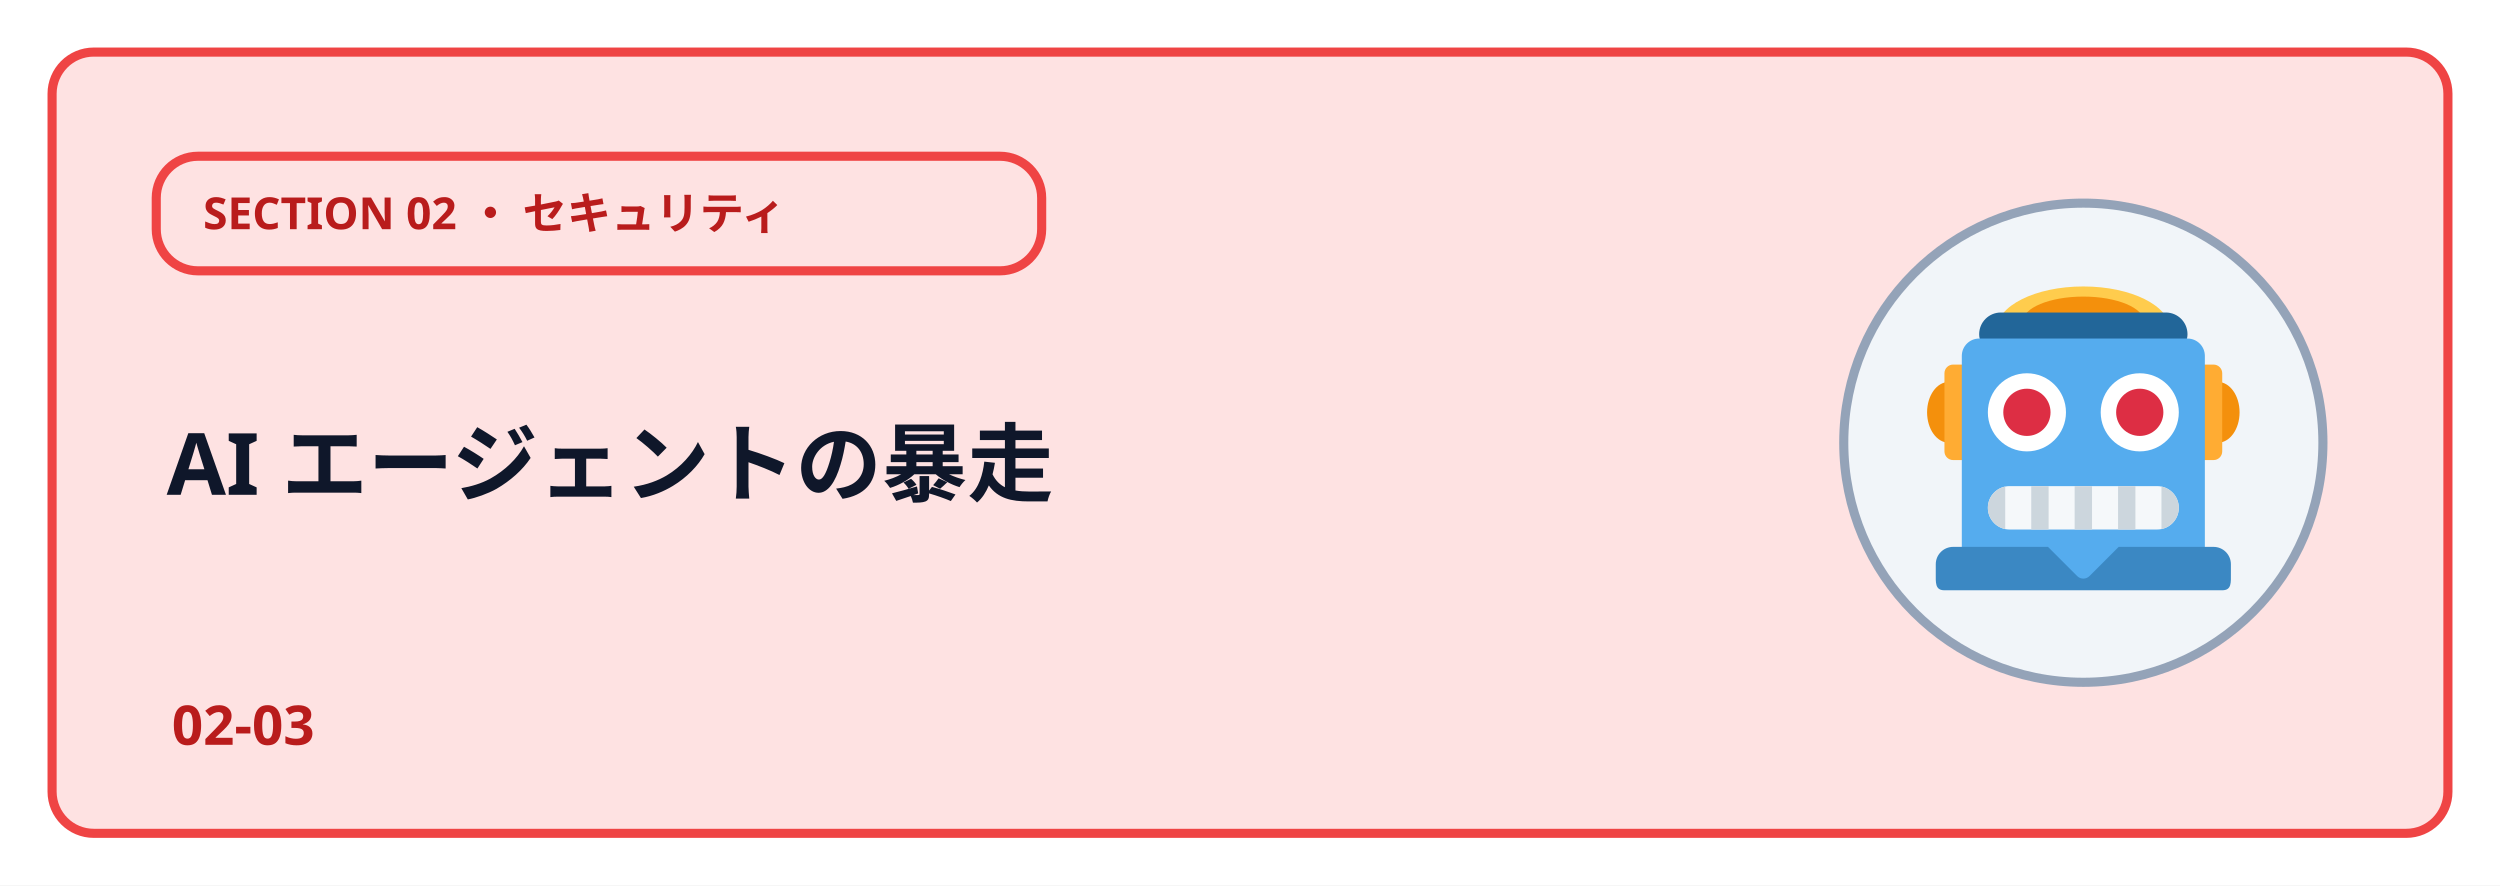
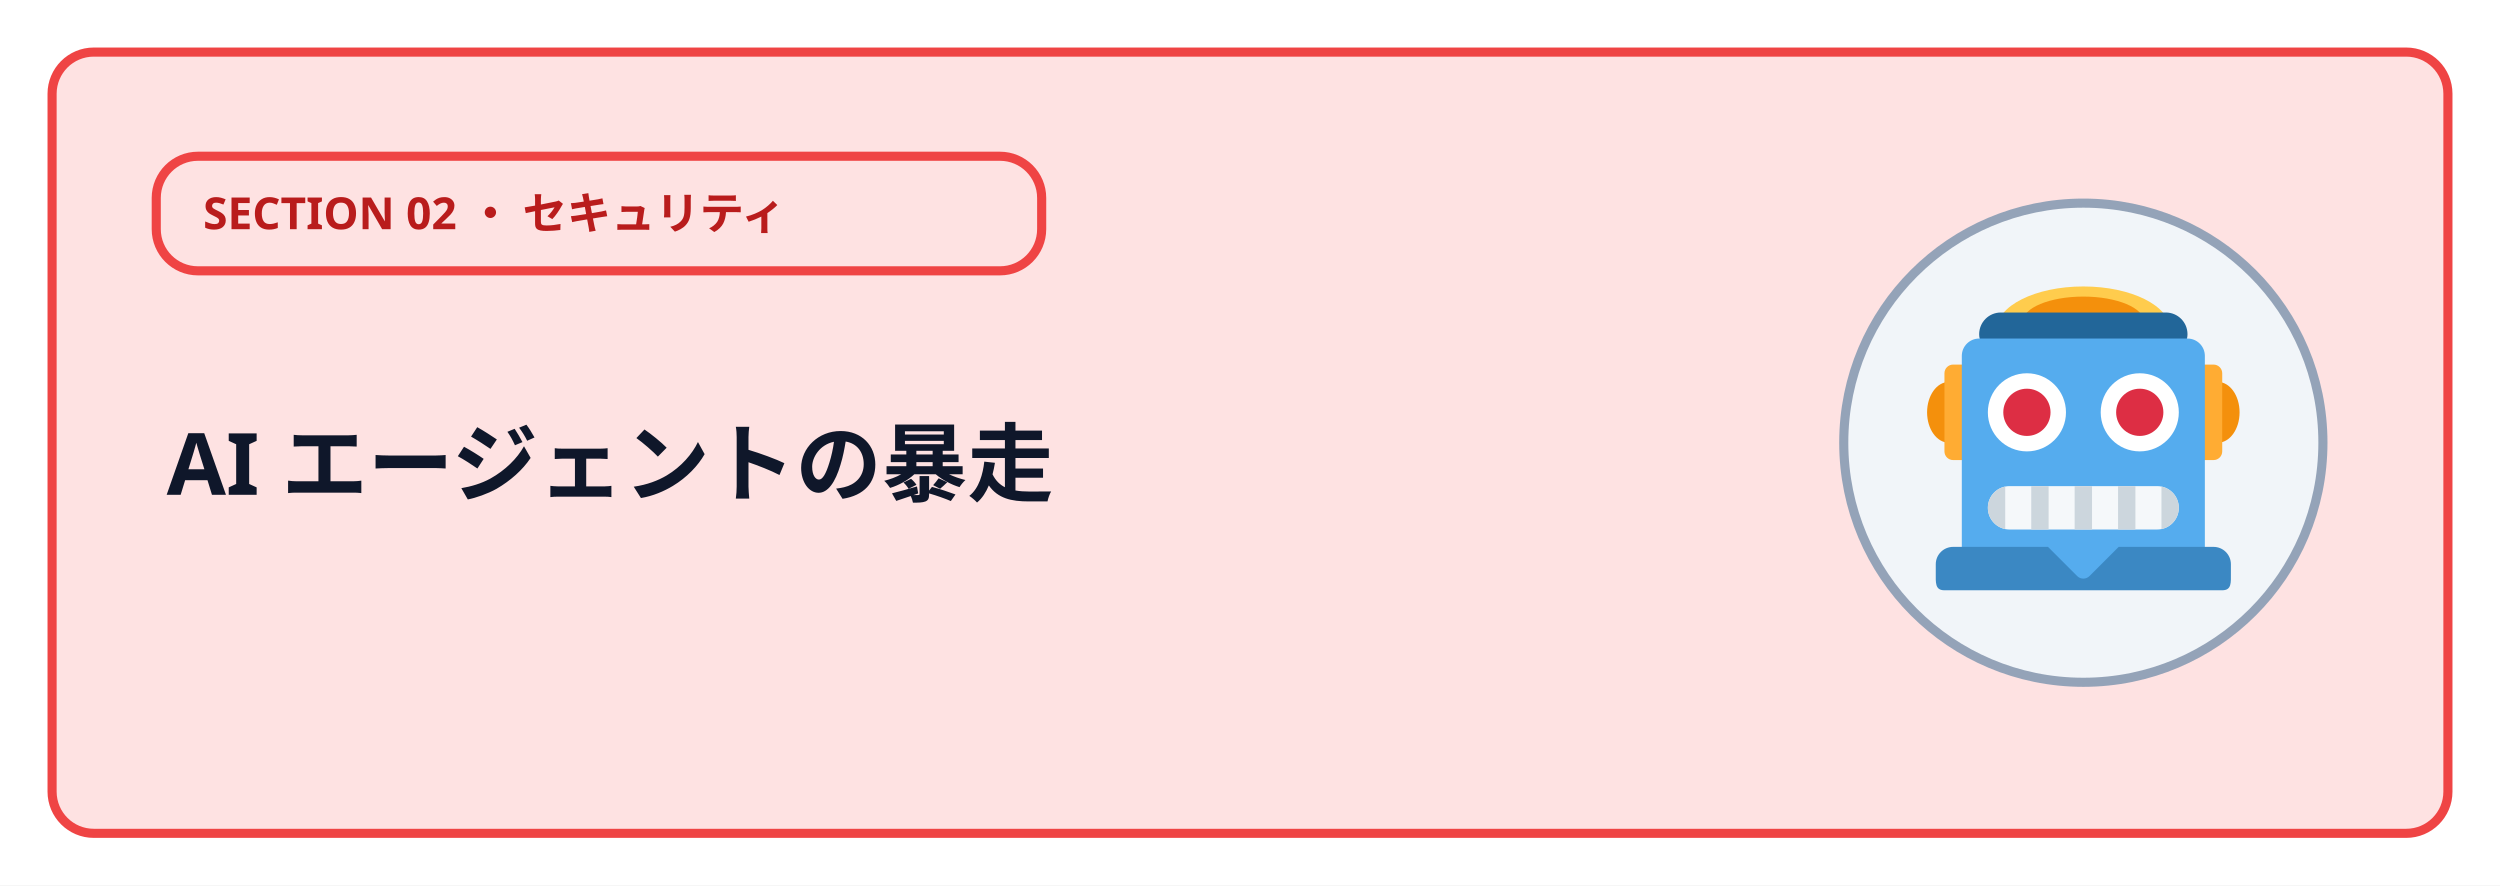
<svg xmlns="http://www.w3.org/2000/svg" width="960" height="340" viewBox="0 0 960 340" font-family="'Hiragino Sans','Noto Sans JP','Yu Gothic','Segoe UI',sans-serif">
  <defs>
    <marker id="aR" viewBox="0 0 10 10" refX="8" refY="5" markerWidth="7" markerHeight="7" orient="auto-start-reverse">
      <path d="M0 1 L9 5 L0 9 z" fill="#475569" />
    </marker>
    <marker id="aRsub" viewBox="0 0 10 10" refX="8" refY="5" markerWidth="7" markerHeight="7" orient="auto-start-reverse">
      <path d="M0 1 L9 5 L0 9 z" fill="#94a3b8" />
    </marker>
  </defs>
  <rect x="0" y="0" width="960" height="340" fill="#ffffff" />
  <rect x="20" y="20" width="920" height="300" rx="16" fill="#fee2e2" stroke="#ef4444" stroke-width="3.5" />
  <rect x="60" y="60" width="340" height="44" rx="16" fill="#fee2e2" stroke="#ef4444" stroke-width="3.5" />
  <text x="78" y="88" text-anchor="start" font-size="17" fill="#b91c1c" font-weight="600">SECTION 02 ・ セキュリティ</text>
  <text x="64" y="190" text-anchor="start" font-size="33" fill="#0f172a" font-weight="700">AI エージェントの暴走</text>
-   <text x="66" y="286" text-anchor="start" font-size="21" fill="#b91c1c" font-weight="700">02-03</text>
  <ellipse cx="800" cy="170" rx="92" ry="92" fill="#f1f5f9" stroke="#94a3b8" stroke-width="3.5" />
  <svg x="740" y="110" width="120" height="120" viewBox="0 0 36 36">
    <ellipse fill="#F4900C" cx="33.5" cy="14.5" rx="2.5" ry="3.5" />
    <ellipse fill="#F4900C" cx="2.5" cy="14.5" rx="2.5" ry="3.5" />
    <path fill="#FFAC33" d="M34 19c0 .553-.447 1-1 1h-3c-.553 0-1-.447-1-1v-9c0-.552.447-1 1-1h3c.553 0 1 .448 1 1v9zM7 19c0 .553-.448 1-1 1H3c-.552 0-1-.447-1-1v-9c0-.552.448-1 1-1h3c.552 0 1 .448 1 1v9z" />
    <path fill="#FFCC4D" d="M28 5c0 2.761-4.478 4-10 4C12.477 9 8 7.761 8 5s4.477-5 10-5c5.522 0 10 2.239 10 5z" />
    <path fill="#F4900C" d="M25 4.083C25 5.694 21.865 7 18 7c-3.866 0-7-1.306-7-2.917 0-1.611 3.134-2.917 7-2.917 3.865 0 7 1.306 7 2.917z" />
    <path fill="#269" d="M30 5.5C30 6.881 28.881 7 27.5 7h-19C7.119 7 6 6.881 6 5.5S7.119 3 8.5 3h19C28.881 3 30 4.119 30 5.5z" />
    <path fill="#55ACEE" d="M30 6H6c-1.104 0-2 .896-2 2v26h28V8c0-1.104-.896-2-2-2z" />
    <path fill="#3B88C3" d="M35 33v-1c0-1.104-.896-2-2-2H22.071l-3.364 3.364c-.391.391-1.023.391-1.414 0L13.929 30H3c-1.104 0-2 .896-2 2v1c0 1.104-.104 2 1 2h32c1.104 0 1-.896 1-2z" />
    <circle fill="#FFF" cx="24.5" cy="14.5" r="4.5" />
    <circle fill="#DD2E44" cx="24.5" cy="14.5" r="2.721" />
    <circle fill="#FFF" cx="11.5" cy="14.5" r="4.5" />
    <path fill="#F5F8FA" d="M29 25.5c0 1.381-1.119 2.5-2.5 2.5h-17C8.119 28 7 26.881 7 25.5S8.119 23 9.5 23h17c1.381 0 2.5 1.119 2.5 2.5z" />
    <path fill="#CCD6DD" d="M17 23h2v5h-2zm-5 0h2v5h-2zm10 0h2v5h-2zM7 25.5c0 1.21.859 2.218 2 2.45v-4.9c-1.141.232-2 1.24-2 2.45zm20-2.45v4.899c1.141-.232 2-1.24 2-2.45s-.859-2.217-2-2.449z" />
    <circle fill="#DD2E44" cx="11.5" cy="14.5" r="2.721" />
  </svg>
</svg>
